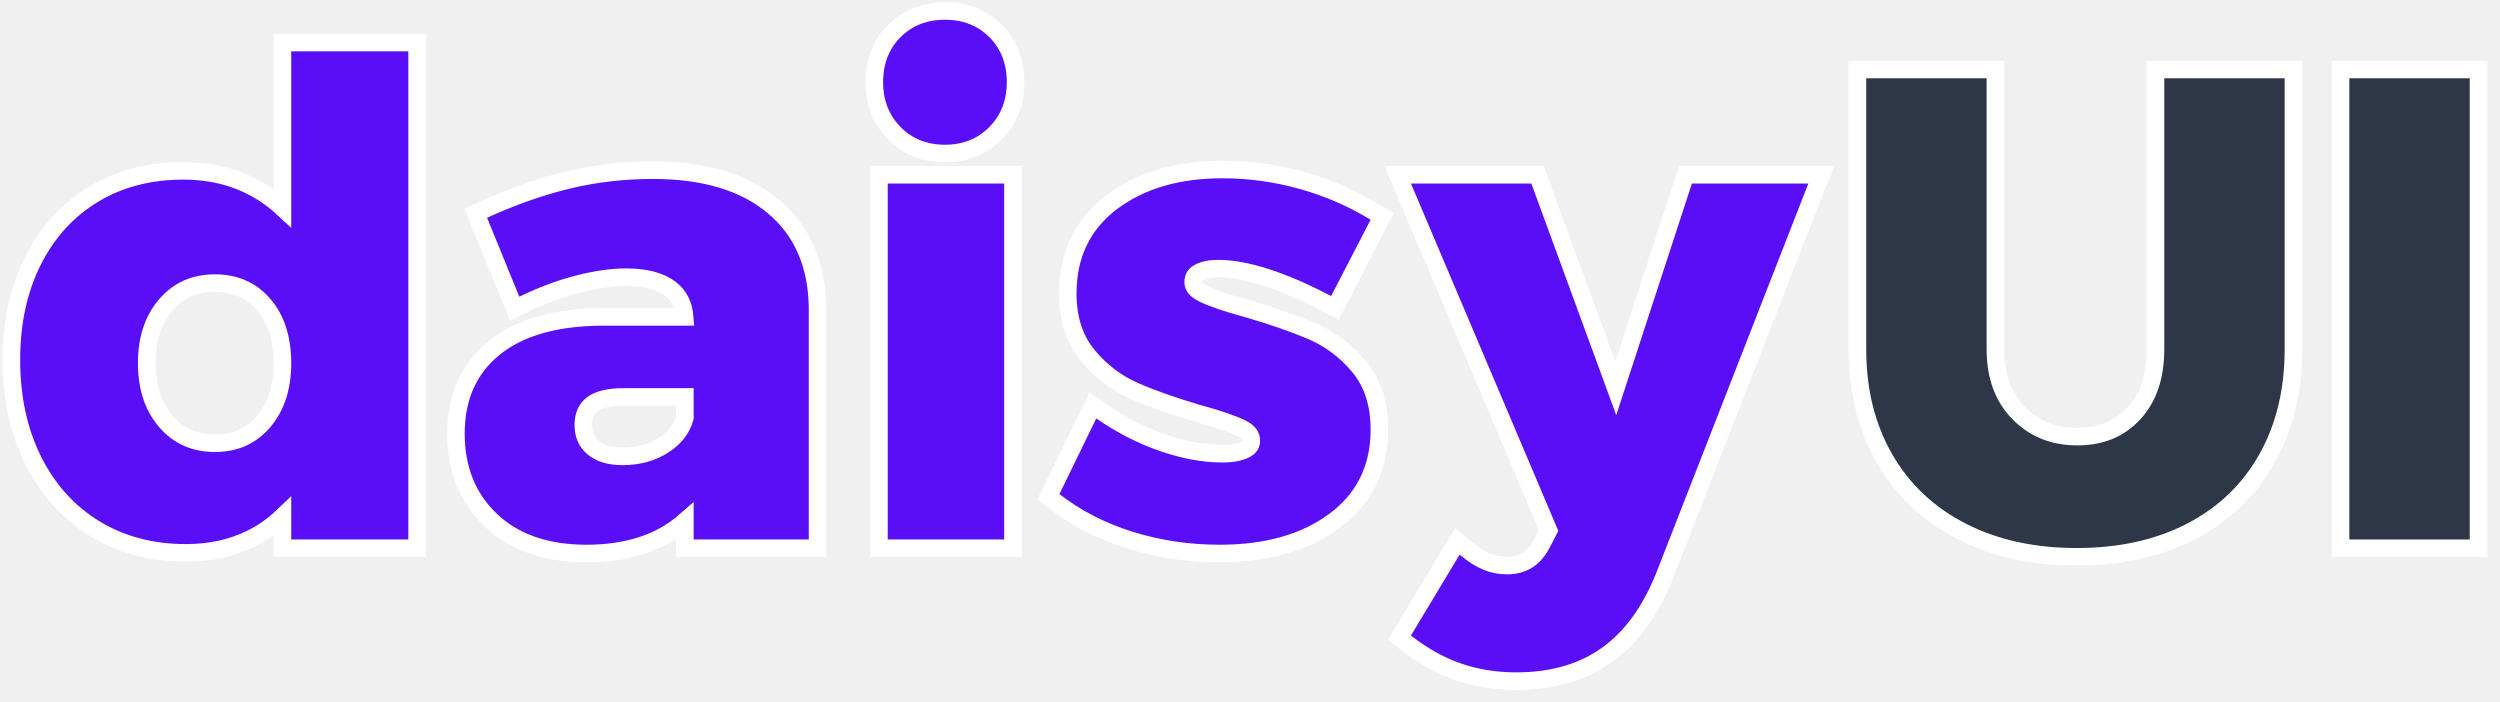
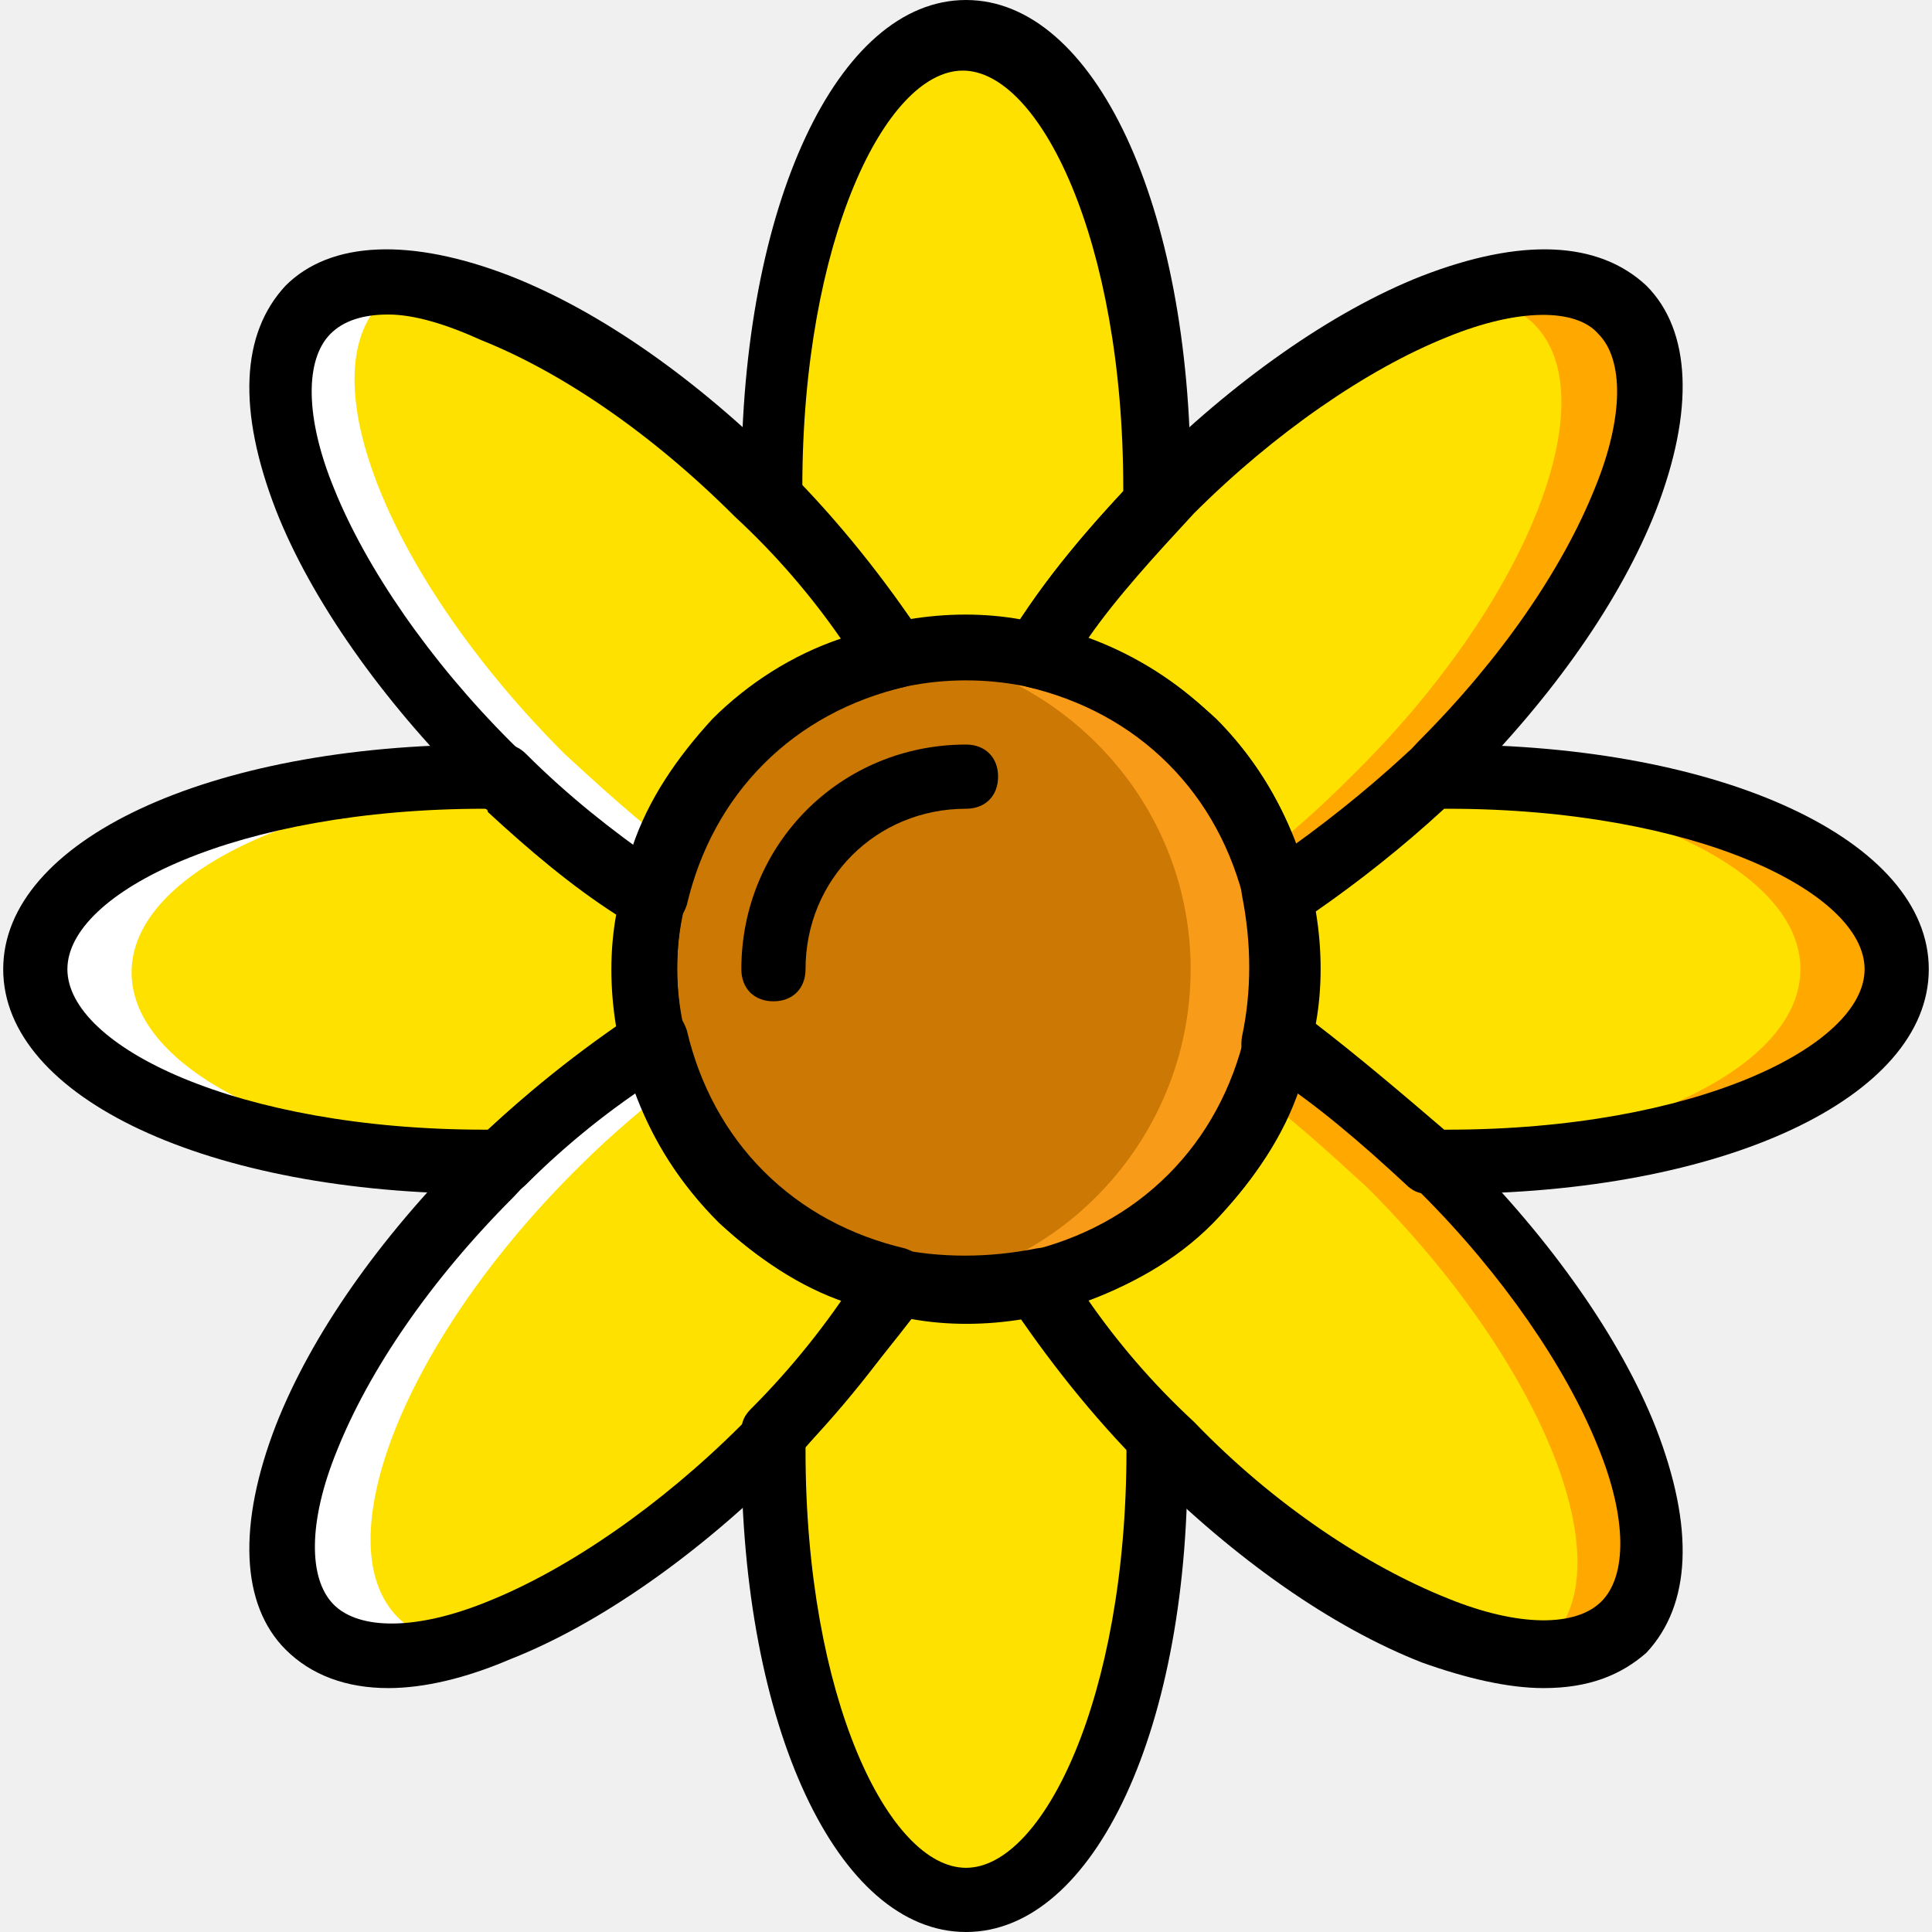
- <svg xmlns="http://www.w3.org/2000/svg" width="285px" height="80px" viewBox="0 0 285 80" version="1.1">
-   <g stroke="none" stroke-width="1" fill="none" fill-rule="evenodd">
-     <g transform="translate(2.3, 2.25)" fill-rule="nonzero" stroke="#FFFFFF" stroke-width="2">
-       <path d="M29.9,21.441 L29.9,2.6 L45.25,2.6 L45.25,60.25 L29.9,60.25 L29.9,56.65 C28.799,57.7 27.564,58.555 26.196,59.214 C24.031,60.256 21.596,60.775 18.9,60.775 C14.971,60.775 11.489,59.852 8.477,58.002 C5.464,56.152 3.124,53.548 1.467,50.207 C-0.18,46.888 -1,43.073 -1,38.775 C-1,34.526 -0.192,30.773 1.431,27.528 C3.064,24.262 5.367,21.719 8.331,19.92 C11.293,18.122 14.722,17.225 18.6,17.225 C21.346,17.225 23.832,17.757 26.047,18.824 C27.468,19.509 28.753,20.382 29.9,21.441 Z M22.2,48.275 C24.512,48.275 26.332,47.462 27.739,45.813 C29.176,44.13 29.9,41.923 29.9,39.15 C29.9,36.328 29.176,34.11 27.744,32.454 C26.337,30.828 24.515,30.025 22.2,30.025 C19.886,30.025 18.051,30.84 16.618,32.492 C15.16,34.175 14.425,36.379 14.425,39.15 C14.425,41.921 15.16,44.125 16.618,45.808 C18.051,47.46 19.886,48.275 22.2,48.275 Z M75.754,33.875 C75.646,32.497 75.119,31.463 74.166,30.709 C73.04,29.816 71.343,29.35 69.05,29.35 C67.441,29.35 65.611,29.613 63.563,30.143 C61.504,30.676 59.43,31.452 57.339,32.474 L56.378,32.943 L51.936,22.063 L52.811,21.665 C56.167,20.139 59.39,19.006 62.479,18.265 C65.582,17.522 68.797,17.15 72.125,17.15 C77.942,17.15 82.516,18.504 85.814,21.243 C89.15,24.014 90.847,27.907 90.9,32.85 L90.9,60.25 L75.775,60.25 L75.775,57.182 C72.972,59.629 69.214,60.85 64.55,60.85 C60.01,60.85 56.377,59.603 53.703,57.091 C51.02,54.571 49.675,51.243 49.675,47.175 C49.675,43.032 51.142,39.742 54.061,37.396 C56.931,35.089 60.983,33.927 66.2,33.875 L75.754,33.875 Z M75.775,45.392 L75.775,43 L68.825,43 C65.574,43 64.2,44.026 64.2,46.2 C64.2,47.313 64.564,48.144 65.308,48.774 C66.087,49.433 67.196,49.775 68.675,49.775 C70.487,49.775 72.047,49.34 73.38,48.474 C74.637,47.657 75.423,46.639 75.775,45.392 Z M105.425,15.25 C103.112,15.25 101.166,14.472 99.649,12.925 C98.136,11.384 97.375,9.431 97.375,7.125 C97.375,4.768 98.137,2.799 99.655,1.28 C101.173,-0.237 103.116,-1 105.425,-1 C107.734,-1 109.677,-0.237 111.195,1.28 C112.713,2.799 113.475,4.768 113.475,7.125 C113.475,9.431 112.714,11.384 111.201,12.925 C109.684,14.472 107.738,15.25 105.425,15.25 Z M113.175,17.675 L113.175,60.25 L97.9,60.25 L97.9,17.675 L113.175,17.675 Z M136.775,60.85 C133.226,60.85 129.826,60.348 126.579,59.343 C123.316,58.333 120.409,56.84 117.862,54.865 L117.22,54.367 L122.287,43.962 L123.246,44.629 C125.472,46.177 127.802,47.373 130.24,48.218 C132.664,49.058 134.942,49.475 137.075,49.475 C138.22,49.475 139.096,49.296 139.707,48.961 C140.171,48.706 140.35,48.423 140.35,48 C140.35,47.412 140.026,46.966 139.223,46.573 C138.167,46.057 136.457,45.475 134.089,44.833 C131.201,43.972 128.812,43.12 126.918,42.276 C124.926,41.388 123.191,40.056 121.719,38.29 C120.185,36.449 119.425,34.072 119.425,31.2 C119.425,26.79 121.119,23.28 124.475,20.762 C127.76,18.299 131.97,17.075 137.075,17.075 C140.116,17.075 143.119,17.487 146.081,18.312 C149.044,19.136 151.841,20.348 154.469,21.945 L155.267,22.43 L149.876,32.852 L148.986,32.386 C143.866,29.704 139.71,28.375 136.55,28.375 C135.57,28.375 134.822,28.547 134.294,28.867 C133.896,29.109 133.725,29.421 133.725,29.925 C133.725,30.404 134.034,30.811 134.822,31.206 C135.85,31.72 137.545,32.301 139.906,32.94 C142.842,33.801 145.291,34.651 147.256,35.493 C149.328,36.381 151.117,37.727 152.617,39.521 C154.177,41.388 154.95,43.803 154.95,46.725 C154.95,51.14 153.214,54.654 149.778,57.169 C146.419,59.63 142.075,60.85 136.775,60.85 Z M174.245,58.232 L157.039,17.675 L172.974,17.675 L181.896,42.021 L189.85,17.675 L205.314,17.675 L204.781,19.039 L187.376,63.603 C185.758,67.57 183.568,70.537 180.8,72.481 C178.022,74.431 174.596,75.4 170.55,75.4 C168.191,75.4 165.981,75.045 163.923,74.332 C161.865,73.62 159.868,72.503 157.933,70.987 L157.237,70.442 L163.847,59.455 L164.744,60.21 C165.62,60.948 166.434,61.468 167.181,61.775 C167.909,62.075 168.68,62.225 169.5,62.225 C171.319,62.225 172.604,61.415 173.488,59.689 L174.245,58.232 Z" fill="#5A0EF8" />
-       <path d="M234.45,61.225 C229.498,61.225 225.13,60.266 221.358,58.341 C217.562,56.404 214.619,53.631 212.546,50.037 C210.48,46.454 209.45,42.294 209.45,37.575 L209.45,5.675 L225.175,5.675 L225.175,37.575 C225.175,40.625 226.057,43.023 227.816,44.827 C229.574,46.63 231.789,47.525 234.525,47.525 C237.203,47.525 239.323,46.648 240.953,44.884 C242.596,43.106 243.425,40.687 243.425,37.575 L243.425,5.675 L259.15,5.675 L259.15,37.575 C259.15,42.291 258.147,46.447 256.134,50.027 C254.113,53.624 251.219,56.399 247.472,58.338 C243.748,60.265 239.403,61.225 234.45,61.225 Z M280.25,60.25 L264.525,60.25 L264.525,5.675 L280.25,5.675 L280.25,60.25 Z" fill="#2D3748" />
+ <svg xmlns="http://www.w3.org/2000/svg" height="800px" width="800px" version="1.1" id="Layer_1" viewBox="0 0 513.707 513.707" xml:space="preserve">
+   <g transform="translate(1 1)">
+     <g>
+       <path style="fill:#FFE100;" d="M195.267,317.293c-11.947-11.947-19.627-26.453-23.04-40.96    c-14.507,9.387-29.013,21.333-43.52,34.987c-46.933,46.933-68.267,100.693-48.64,120.32c19.627,19.627,74.24-1.707,120.32-48.64    c14.507-14.507,26.453-29.013,34.987-43.52C221.72,336.067,207.213,329.24,195.267,317.293" />
+       <path style="fill:#FFE100;" d="M195.267,196.12c11.947-11.947,26.453-19.627,40.96-23.04    c-9.387-14.507-21.333-29.013-34.987-43.52C154.307,82.627,100.547,61.293,80.92,80.92s1.707,74.24,48.64,120.32    c14.507,14.507,29.013,26.453,43.52,34.987C176.493,222.573,183.32,208.067,195.267,196.12" />
+       <path style="fill:#FFE100;" d="M173.08,237.933c-13.653-8.533-27.307-19.627-40.107-32.427c-1.707,0-3.413,0-4.267,0    c-65.707,0-119.467,23.04-119.467,51.2s53.76,51.2,119.467,51.2c1.707,0,3.413,0,4.267,0c12.8-12.8,27.307-23.893,40.107-32.427    v0.853c-3.413-13.653-3.413-28.16,0-40.96C173.08,236.227,173.08,237.08,173.08,237.933" />
    </g>
+     <g>
+       <path style="fill:#FFFFFF;" d="M84.333,430.787c7.68,7.68,21.333,9.387,37.547,5.12c-6.827-0.853-12.8-2.56-17.067-6.827    c-19.627-19.627,1.707-74.24,48.64-120.32c8.533-8.533,17.92-16.213,26.453-23.04c-0.853-3.413-2.56-6.827-3.413-10.24    c-14.507,9.387-29.013,21.333-43.52,34.987C86.04,356.547,63.853,411.16,84.333,430.787" />
+       <path style="fill:#FFFFFF;" d="M130.413,205.507c14.507,14.507,29.013,26.453,43.52,34.987c0.853-5.12,3.413-10.24,5.12-15.36    c-10.24-7.68-19.627-16.213-29.867-25.6C102.253,152.6,80.92,98.84,100.547,79.213c1.707,0,2.56-0.853,3.413-1.707    c-9.387,0-16.213,2.56-21.333,7.68C62.147,104.813,83.48,158.573,130.413,205.507" />
+       <path style="fill:#FFFFFF;" d="M127.853,308.76c1.707,0,3.413,0,5.12,0c0,0,0.853,0,0.853-0.853    c-57.173-3.413-99.84-24.747-99.84-50.347c0-25.6,42.667-46.08,98.987-50.347c0,0-0.853,0-0.853-0.853c-1.707,0-3.413,0-5.12,0    c-65.707,0-119.467,23.04-119.467,51.2C7.533,285.72,62.147,308.76,127.853,308.76" />
+     </g>
+     <path style="fill:#FFE100;" d="M310.467,130.413c-14.507,14.507-26.453,29.013-34.987,43.52c15.36,3.413,29.867,11.093,40.96,23.04   c11.947,11.947,19.627,26.453,23.04,40.96c14.507-9.387,29.013-21.333,43.52-34.987c46.933-46.933,68.267-100.693,48.64-120.32   C411.16,62.147,356.547,83.48,310.467,130.413" />
+     <path style="fill:#FFA800;" d="M427.373,83.48c-7.68-7.68-21.333-9.387-37.547-5.12c6.827,0.853,12.8,2.56,17.067,6.827   c19.627,19.627-1.707,74.24-48.64,120.32c-8.533,8.533-17.067,16.213-26.453,23.04c0.853,3.413,2.56,6.827,3.413,10.24   c14.507-9.387,29.013-21.333,43.52-34.987C425.667,157.72,447.853,103.96,427.373,83.48" />
+     <path style="fill:#FFE100;" d="M316.44,317.293c-11.947,11.947-26.453,19.627-40.96,23.04c9.387,14.507,21.333,29.013,34.987,43.52   c46.933,46.933,100.693,68.267,120.32,48.64c19.627-19.627-1.707-74.24-48.64-120.32c-14.507-14.507-29.013-26.453-43.52-34.987   C335.213,290.84,328.387,305.347,316.44,317.293" />
+     <path style="fill:#FFA800;" d="M381.293,308.76c-14.507-14.507-29.013-26.453-43.52-34.987c-0.853,5.12-2.56,10.24-5.12,15.36   c10.24,7.68,19.627,16.213,29.867,25.6c46.933,46.933,68.267,100.693,48.64,120.32c-0.853,0.853-1.707,1.707-2.56,1.707   c9.387,0,16.213-2.56,21.333-7.68C449.56,409.453,428.227,355.693,381.293,308.76" />
+     <g>
+       <path style="fill:#FFE100;" d="M274.627,173.933c8.533-13.653,19.627-27.307,32.427-40.107c0-1.707,0-3.413,0-5.12    c0-65.707-23.04-119.467-51.2-119.467s-51.2,53.76-51.2,119.467c0,1.707,0,3.413,0,5.12c12.8,12.8,23.893,27.307,32.427,40.107    c-0.853,0-1.707,0-1.707,0.853c13.653-3.413,28.16-3.413,40.96,0C275.48,173.933,275.48,173.933,274.627,173.933" />
+       <path style="fill:#FFE100;" d="M383.853,205.507c-1.707,0-3.413,0-4.267,0c-12.8,12.8-27.307,23.893-40.107,31.573    c0-0.853,0-1.707-0.853-1.707c3.413,13.653,3.413,27.307,0,40.96v-0.853c13.653,8.533,27.307,19.627,40.107,31.573    c1.707,0,3.413,0,4.267,0c65.707,0,119.467-23.04,119.467-51.2S449.56,205.507,383.853,205.507" />
+     </g>
+     <path style="fill:#FFA800;" d="M383.853,205.507c-1.707,0-3.413,0-4.267,0l-0.853,0.853c56.32,4.267,98.987,24.747,98.987,50.347   s-42.667,46.08-98.987,50.347c0,0,0.853,0,0.853,0.853c1.707,0,3.413,0,4.267,0c65.707,0,119.467-23.04,119.467-51.2   S449.56,205.507,383.853,205.507" />
+     <path style="fill:#FFE100;" d="M235.373,339.48h0.853c-8.533,13.653-19.627,27.307-32.427,40.107c0,1.707,0,3.413,0,4.267   c0,65.707,23.04,119.467,51.2,119.467s51.2-53.76,51.2-119.467c0-1.707,0-3.413,0-4.267c-12.8-12.8-23.893-27.307-31.573-40.107   c0.853,0,1.707,0,1.707-0.853C263.533,342.893,249.027,342.893,235.373,339.48" />
+     <path style="fill:#CB7804;" d="M341.187,256.707c0-46.933-38.4-85.333-85.333-85.333s-85.333,38.4-85.333,85.333   s38.4,85.333,85.333,85.333S341.187,303.64,341.187,256.707" />
+     <path style="fill:#F89B18;" d="M255.853,171.373c-4.267,0-8.533,0.853-12.8,0.853c40.96,6.827,72.533,41.813,72.533,84.48   s-31.573,78.507-72.533,84.48c4.267,0.853,8.533,0.853,12.8,0.853c46.933,0,85.333-38.4,85.333-85.333   S302.787,171.373,255.853,171.373" />
+     <path d="M255.853,350.573c-52.053,0-93.867-41.813-93.867-93.867s41.813-93.867,93.867-93.867s93.867,41.813,93.867,93.867   S307.907,350.573,255.853,350.573z M255.853,179.907c-42.667,0-76.8,34.133-76.8,76.8s34.133,76.8,76.8,76.8s76.8-34.133,76.8-76.8   S298.52,179.907,255.853,179.907z" />
+     <path d="M204.653,265.24c-5.12,0-8.533-3.413-8.533-8.533c0-33.28,26.453-59.733,59.733-59.733c5.12,0,8.533,3.413,8.533,8.533   s-3.413,8.533-8.533,8.533c-23.893,0-42.667,18.773-42.667,42.667C213.187,261.827,209.773,265.24,204.653,265.24z" />
+     <path d="M338.627,246.467c-0.853,0-2.56,0-3.413-0.853c-2.56-0.853-4.267-3.413-5.12-5.973   c-3.413-14.507-10.24-27.307-20.48-37.547c-10.24-10.24-23.04-17.067-37.547-20.48c-2.56-0.853-5.12-2.56-5.973-5.12   c-0.853-2.56-0.853-5.12,0.853-7.68c9.387-15.36,22.187-30.72,36.693-45.227c23.04-23.04,49.493-41.813,73.387-51.2   c26.453-10.24,46.933-9.387,59.733,2.56c11.947,11.947,12.8,33.28,2.56,59.733c-9.387,23.893-27.307,49.493-51.2,73.387   c-14.507,14.507-29.867,26.453-45.227,36.693C342.04,245.613,340.333,246.467,338.627,246.467z M288.28,168.813   c12.8,4.267,23.893,11.947,34.133,21.333c9.387,9.387,17.067,21.333,21.333,34.133c11.093-7.68,22.187-17.067,32.427-28.16   c22.187-22.187,38.4-46.08,46.933-67.413c7.68-18.773,7.68-34.133,0.853-40.96c-5.973-6.827-21.333-6.827-40.107,0.853   c-21.333,8.533-46.08,25.6-67.413,46.933l0,0C306.2,146.627,295.96,157.72,288.28,168.813z M310.467,130.413L310.467,130.413   L310.467,130.413z" />
+     <path d="M409.453,447.853c-9.387,0-20.48-2.56-32.427-6.827c-23.893-9.387-49.493-27.307-73.387-51.2   c-14.507-14.507-26.453-29.867-36.693-45.227c-1.707-2.56-1.707-5.12-0.853-7.68s3.413-4.267,5.973-5.12   c14.507-3.413,27.307-10.24,37.547-20.48c10.24-10.24,17.067-23.04,20.48-37.547c0.853-2.56,2.56-5.12,5.12-5.973   s5.12-0.853,7.68,0.853c15.36,10.24,30.72,22.187,45.227,36.693c23.04,23.04,41.813,49.493,51.2,73.387   c10.24,26.453,9.387,46.933-2.56,59.733C429.933,444.44,421.4,447.853,409.453,447.853z M288.28,344.6   c7.68,11.093,17.067,22.187,28.16,32.427c21.333,22.187,46.08,38.4,67.413,46.933c18.773,7.68,34.133,7.68,40.96,0.853   c6.827-6.827,6.827-22.187-0.853-40.96c-8.533-21.333-25.6-46.08-46.933-67.413c-10.24-10.24-21.333-19.627-32.427-28.16   c-4.267,12.8-11.947,23.893-21.333,34.133C313.88,332.653,301.08,340.333,288.28,344.6z" />
+     <path d="M102.253,447.853c-11.093,0-20.48-3.413-27.307-10.24c-11.947-11.947-12.8-33.28-2.56-59.733   c9.387-23.893,27.307-49.493,51.2-73.387c14.507-14.507,29.867-26.453,45.227-36.693c2.56-1.707,5.12-1.707,7.68-0.853   c2.56,0.853,4.267,3.413,5.12,5.973c3.413,14.507,10.24,27.307,20.48,37.547l0,0c10.24,10.24,23.04,17.067,37.547,20.48   c2.56,0.853,5.12,2.56,5.973,5.12c0.853,2.56,0.853,5.12-0.853,7.68c-10.24,15.36-22.187,30.72-36.693,45.227   c-23.04,23.04-49.493,41.813-73.387,51.2C122.733,445.293,111.64,447.853,102.253,447.853z M167.96,289.133   c-11.093,7.68-22.187,17.067-32.427,28.16c-22.187,22.187-38.4,46.08-46.933,67.413c-7.68,18.773-7.68,34.133-0.853,40.96   c6.827,6.827,22.187,6.827,40.96-0.853c21.333-8.533,46.08-25.6,67.413-46.933c10.24-10.24,19.627-21.333,28.16-32.427   c-12.8-4.267-23.893-11.947-34.133-21.333C179.907,313.88,172.227,301.933,167.96,289.133z" />
+     <path d="M173.08,246.467c-1.707,0-3.413-0.853-4.267-1.707c-15.36-10.24-30.72-22.187-45.227-36.693   c-23.04-23.04-41.813-49.493-51.2-73.387c-10.24-26.453-9.387-46.933,2.56-59.733c11.947-11.947,33.28-12.8,59.733-2.56   c23.893,9.387,49.493,27.307,73.387,51.2c14.507,14.507,26.453,29.867,36.693,45.227c1.707,2.56,1.707,5.12,0.853,7.68   c-0.853,2.56-3.413,4.267-5.973,5.12c-14.507,3.413-27.307,10.24-37.547,20.48c-10.24,10.24-17.067,23.04-20.48,37.547   c-0.853,2.56-2.56,5.12-5.12,5.973C174.787,245.613,173.933,246.467,173.08,246.467z M102.253,82.627   c-6.827,0-11.947,1.707-15.36,5.12c-6.827,6.827-6.827,22.187,0.853,40.96c8.533,21.333,25.6,46.08,46.933,67.413   c10.24,10.24,21.333,19.627,32.427,28.16c4.267-12.8,11.947-23.893,21.333-34.133c9.387-9.387,21.333-17.067,34.133-21.333   c-7.68-11.093-17.067-22.187-28.16-32.427c-22.187-22.187-46.08-38.4-67.413-46.933C117.613,85.187,109.08,82.627,102.253,82.627z" />
+     <path d="M234.52,182.467c-3.413,0-7.68-2.56-8.533-6.827c0-0.853,0-1.707,0-3.413c-7.68-11.093-17.067-23.04-27.307-34.133   c-1.707-1.707-2.56-3.413-2.56-5.973v-1.707c0-0.853,0-1.707,0-3.413c0-73.387,25.6-128,59.733-128s59.733,54.613,59.733,128   c0,0.853,0,1.707,0,3.413v1.707c0,2.56-0.853,4.267-2.56,5.973c-11.093,11.093-20.48,23.04-28.16,34.987c0,0.853,0,0.853,0,1.707   c-0.853,4.267-5.973,7.68-10.24,5.973l0,0c-11.947-2.56-24.747-2.56-37.547,0l0,0C236.227,182.467,235.373,182.467,234.52,182.467z    M213.187,129.56c10.24,11.093,19.627,23.04,27.307,34.133c10.24-1.707,20.48-1.707,29.867,0   c7.68-11.947,17.067-23.04,27.307-34.133v-0.853C297.667,63,275.48,17.773,255,17.773S212.333,63,212.333,128.707   C213.187,128.707,213.187,129.56,213.187,129.56z" />
+     <path d="M383.853,316.44c-0.853,0-1.707,0-3.413,0h-1.707c-2.56,0-4.267-0.853-5.973-2.56   c-11.947-11.093-23.893-21.333-35.84-29.013c-0.853,0-0.853,0-1.707,0c-4.267-0.853-6.827-5.12-5.973-10.24   c2.56-11.947,2.56-24.747,0-37.547c-0.853-4.267,1.707-9.387,5.973-10.24c0.853,0,1.707,0,3.413,0   c11.093-7.68,23.04-17.067,34.133-27.307c1.707-1.707,3.413-2.56,5.973-2.56h1.707c0.853,0,1.707,0,3.413,0   c73.387,0,128,25.6,128,59.733S457.24,316.44,383.853,316.44z M383,299.373h0.853c65.707,0,110.933-22.187,110.933-42.667   S449.56,214.04,383.853,214.04H383c-11.093,10.24-23.04,19.627-34.133,27.307c1.707,10.24,1.707,20.48,0,29.867   C359.96,279.747,371.053,289.133,383,299.373z" />
+     <path d="M127.853,316.44c-73.387,0-128-25.6-128-59.733s54.613-59.733,128-59.733c0.853,0,1.707,0,3.413,0h1.707   c2.56,0,4.267,0.853,5.973,2.56c11.093,11.093,23.04,20.48,34.133,28.16c0.853,0,1.707,0,2.56,0   c4.267,1.707,6.827,5.12,5.973,10.24c-3.413,11.947-3.413,24.747,0,37.547c0.853,4.267-1.707,9.387-5.973,10.24   c-0.853,0-0.853,0-1.707,0c-11.947,7.68-23.893,17.067-34.987,28.16c-1.707,1.707-3.413,2.56-5.973,2.56h-1.707   C129.56,316.44,128.707,316.44,127.853,316.44z M127.853,214.04c-65.707,0-110.933,22.187-110.933,42.667   s45.227,42.667,110.933,42.667h0.853c11.093-10.24,23.04-19.627,34.133-27.307c-1.707-10.24-1.707-20.48,0-29.867   c-11.947-7.68-23.04-17.067-34.133-27.307C128.707,214.04,127.853,214.04,127.853,214.04z" />
+     <path d="M255.853,512.707c-34.133,0-59.733-54.613-59.733-128c0-0.853,0-1.707,0-3.413v-1.707c0-2.56,0.853-4.267,2.56-5.973   c11.093-11.093,20.48-23.04,28.16-34.987c0-0.853,0-0.853,0-1.707c0.853-4.267,5.973-7.68,10.24-5.973l0,0l0,0   c11.947,2.56,24.747,2.56,37.547,0l0,0c4.267-0.853,9.387,1.707,10.24,5.973c0,0.853,0,1.707,0,3.413   c7.68,11.093,17.067,23.04,27.307,34.133c1.707,1.707,2.56,3.413,2.56,5.973v1.707c0,0.853,0,1.707,0,2.56   C315.587,458.093,289.987,512.707,255.853,512.707z M213.187,383.853v0.853c0,65.707,22.187,110.933,42.667,110.933   s42.667-45.227,42.667-110.933v-0.853c-10.24-11.093-19.627-23.04-27.307-34.133c-10.24,1.707-20.48,1.707-29.867,0   C232.813,360.813,223.427,371.907,213.187,383.853z" />
  </g>
</svg>
